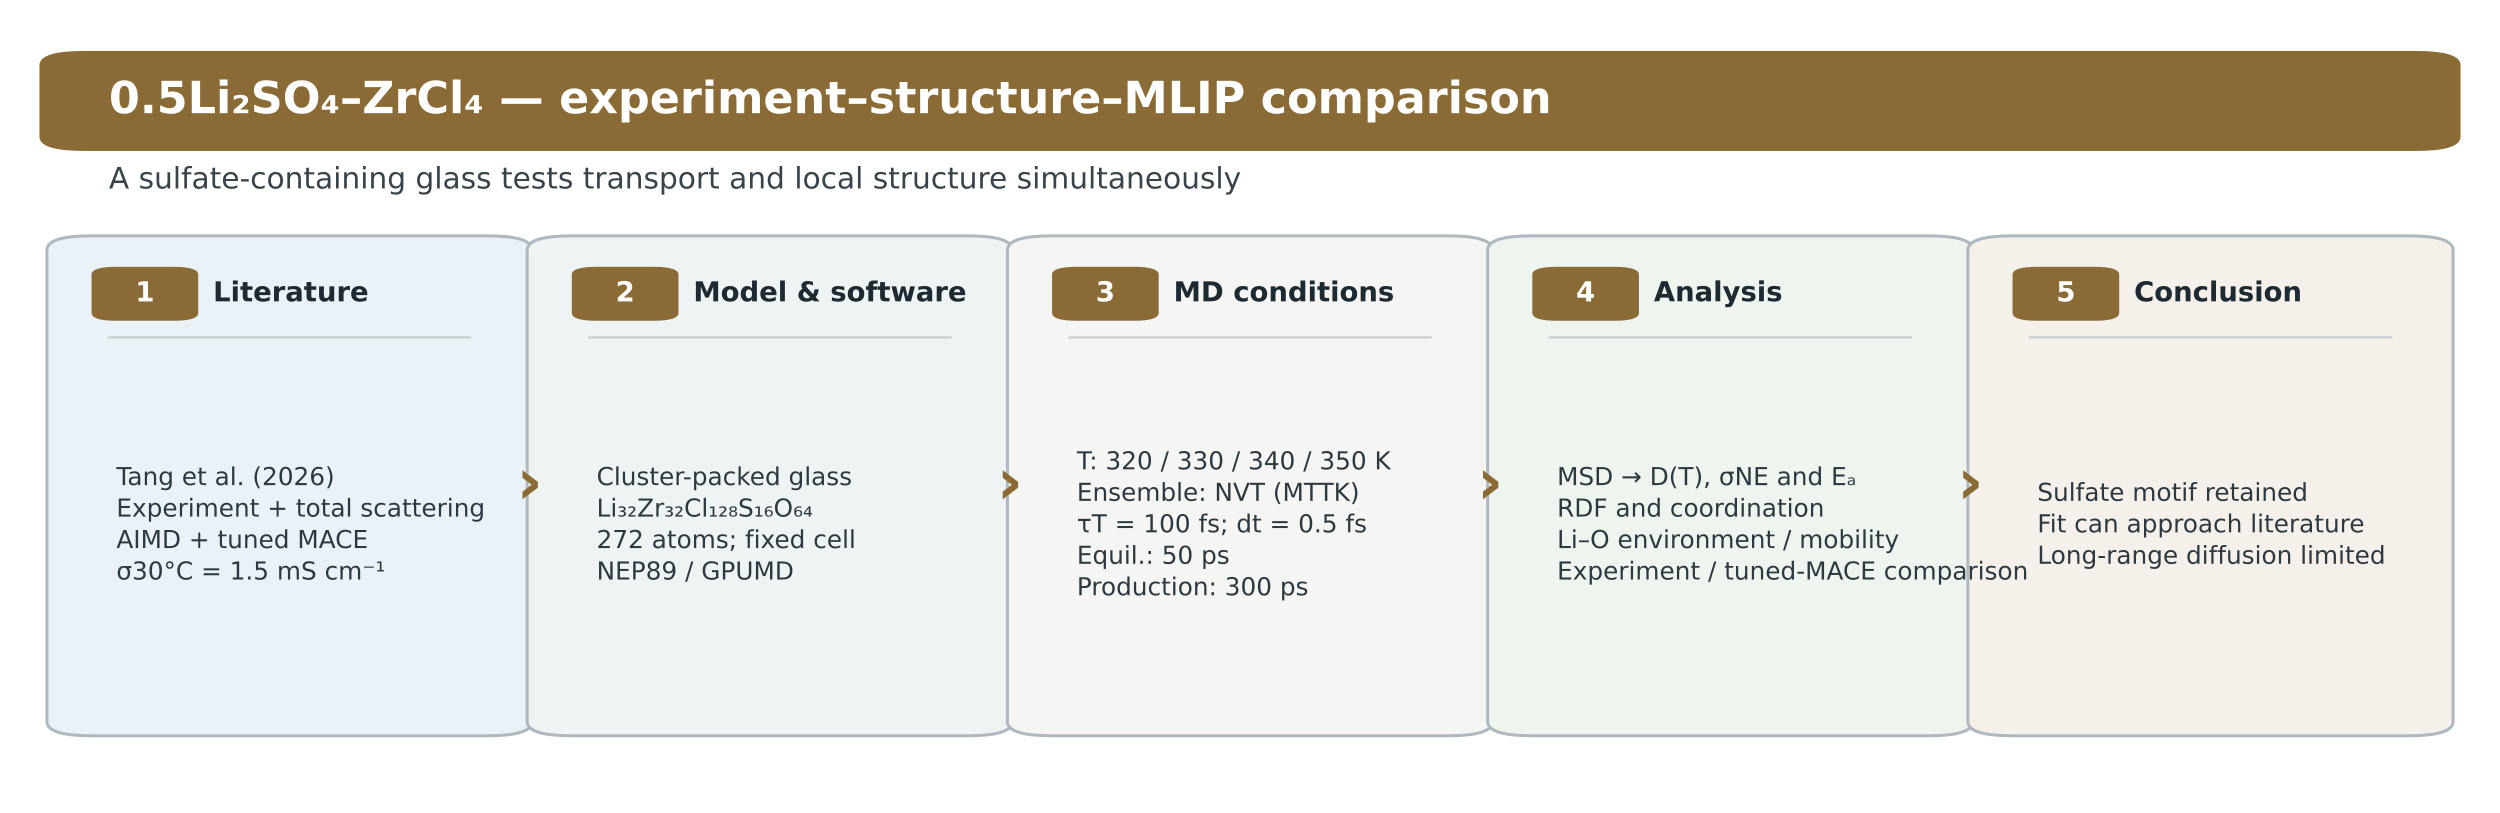
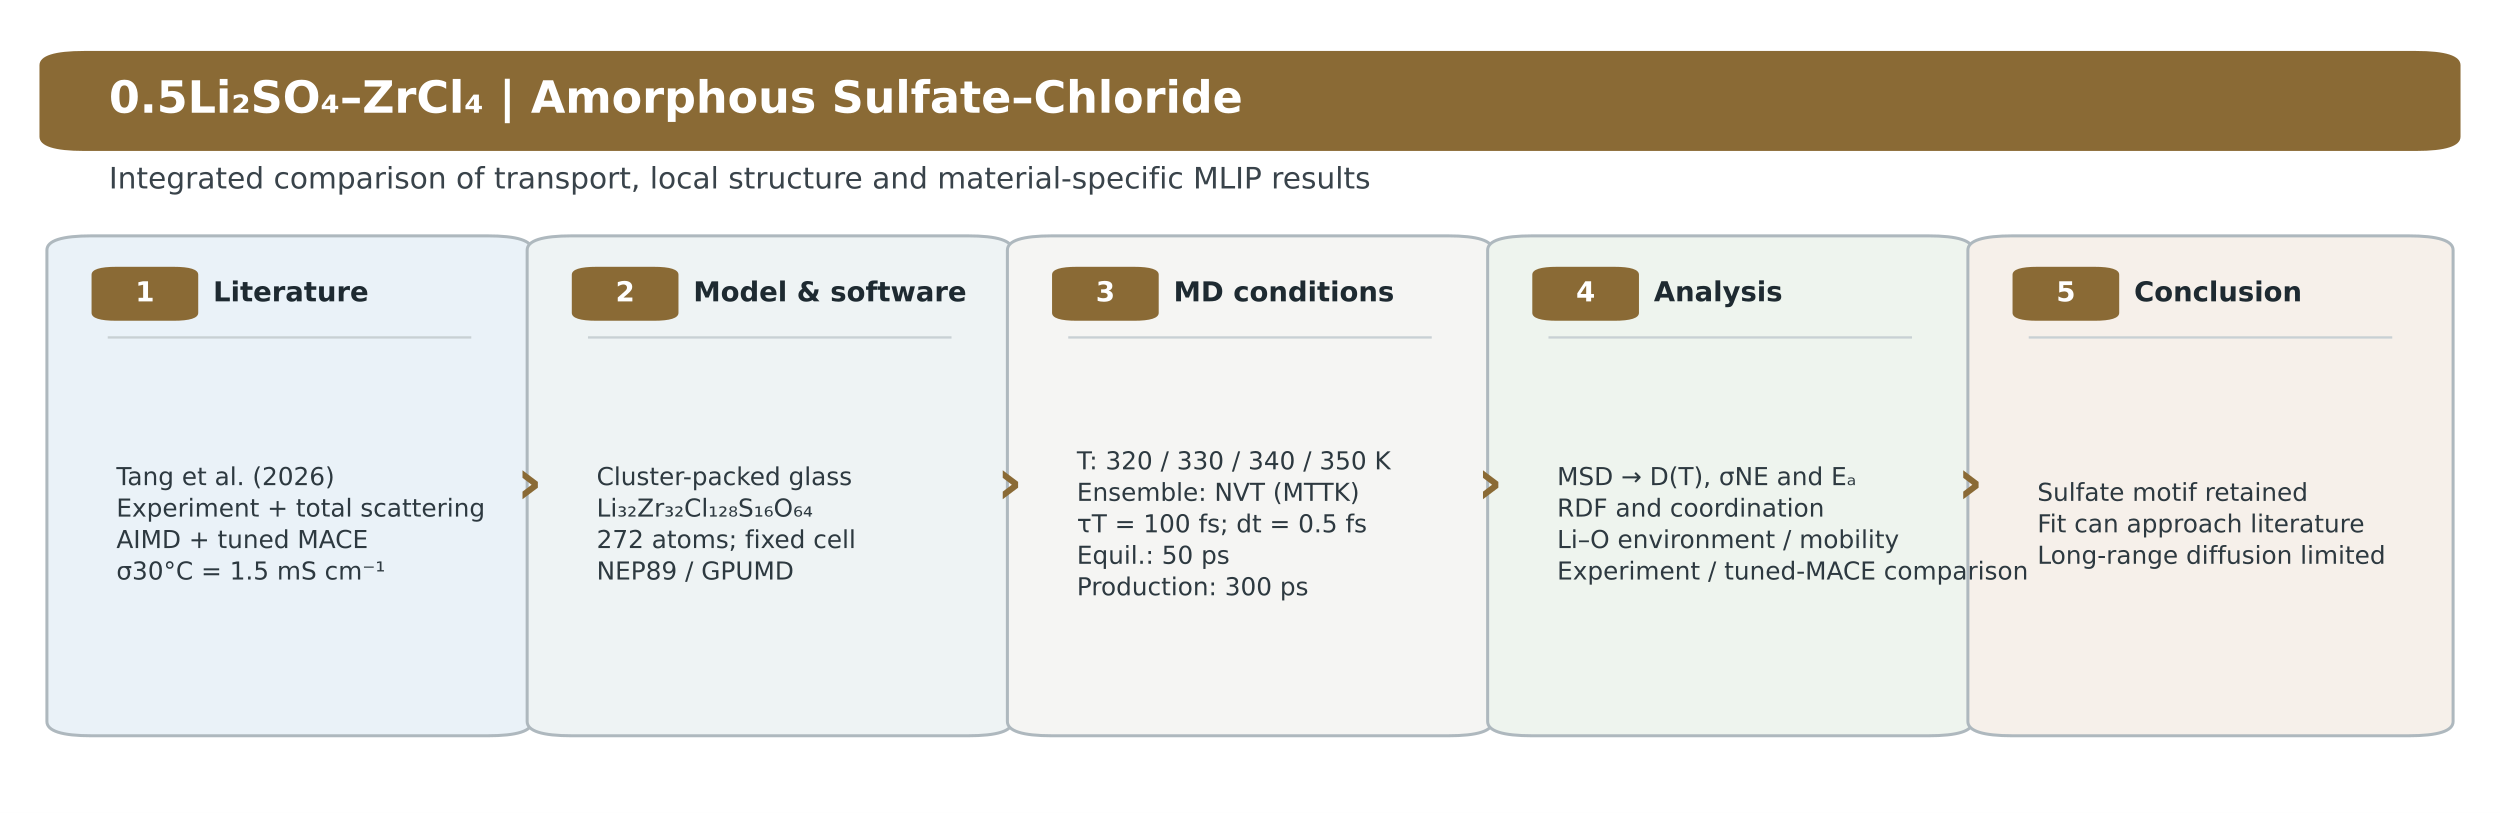
<svg xmlns="http://www.w3.org/2000/svg" width="742.32pt" height="241.38pt" viewBox="0 0 742.32 241.38" version="1.1">
  <defs>
    <style type="text/css">*{stroke-linejoin: round; stroke-linecap: butt}</style>
  </defs>
  <g id="figure_1">
    <g id="patch_1">
      <path d="M 0 241.38 L 742.32 241.38 L 742.32 0 L 0 0 z " style="fill: #ffffff" />
    </g>
    <g id="axes_1">
      <g id="patch_2">
-         <path d="M 24.977 44.82 L 717.343 44.82 Q 730.601 44.82 730.601 40.579 L 730.601 19.373 Q 730.601 15.132 717.343 15.132 L 24.977 15.132 Q 11.719 15.132 11.719 19.373 L 11.719 40.579 Q 11.719 44.82 24.977 44.82 z " clip-path="url(#p4496e527d7)" style="fill: #8a6a35" />
+         <path d="M 24.977 44.82 L 717.343 44.82 Q 730.601 44.82 730.601 40.579 L 730.601 19.373 Q 730.601 15.132 717.343 15.132 L 24.977 15.132 Q 11.719 15.132 11.719 19.373 L 11.719 40.579 Q 11.719 44.82 24.977 44.82 z " clip-path="url(#p58e90b99d3)" style="fill: #8a6a35" />
      </g>
      <g id="patch_3">
-         <path d="M 27.186 218.472 L 144.741 218.472 Q 158 218.472 158 214.231 L 158 74.273 Q 158 70.032 144.741 70.032 L 27.186 70.032 Q 13.928 70.032 13.928 74.273 L 13.928 214.231 Q 13.928 218.472 27.186 218.472 z " clip-path="url(#p4496e527d7)" style="fill: #eaf2f8; stroke: #aeb8be; stroke-width: 0.9; stroke-linejoin: miter" />
+         <path d="M 27.186 218.472 L 144.741 218.472 Q 158 218.472 158 214.231 L 158 74.273 Q 158 70.032 144.741 70.032 L 27.186 70.032 Q 13.928 70.032 13.928 74.273 L 13.928 214.231 Q 13.928 218.472 27.186 218.472 z " clip-path="url(#p58e90b99d3)" style="fill: #eaf2f8; stroke: #aeb8be; stroke-width: 0.9; stroke-linejoin: miter" />
      </g>
      <g id="patch_4">
-         <path d="M 34.552 95.243 L 51.493 95.243 Q 58.859 95.243 58.859 92.887 L 58.859 81.577 Q 58.859 79.221 51.493 79.221 L 34.552 79.221 Q 27.186 79.221 27.186 81.577 L 27.186 92.887 Q 27.186 95.243 34.552 95.243 z " clip-path="url(#p4496e527d7)" style="fill: #8a6a35" />
+         <path d="M 34.552 95.243 L 51.493 95.243 Q 58.859 95.243 58.859 92.887 L 58.859 81.577 Q 58.859 79.221 51.493 79.221 L 34.552 79.221 Q 27.186 79.221 27.186 81.577 L 27.186 92.887 Q 27.186 95.243 34.552 95.243 z " clip-path="url(#p58e90b99d3)" style="fill: #8a6a35" />
      </g>
      <g id="patch_5">
-         <path d="M 169.784 218.472 L 287.339 218.472 Q 300.598 218.472 300.598 214.231 L 300.598 74.273 Q 300.598 70.032 287.339 70.032 L 169.784 70.032 Q 156.526 70.032 156.526 74.273 L 156.526 214.231 Q 156.526 218.472 169.784 218.472 z " clip-path="url(#p4496e527d7)" style="fill: #eef3f4; stroke: #aeb8be; stroke-width: 0.9; stroke-linejoin: miter" />
+         <path d="M 169.784 218.472 L 287.339 218.472 Q 300.598 218.472 300.598 214.231 L 300.598 74.273 Q 300.598 70.032 287.339 70.032 L 169.784 70.032 Q 156.526 70.032 156.526 74.273 L 156.526 214.231 Q 156.526 218.472 169.784 218.472 z " clip-path="url(#p58e90b99d3)" style="fill: #eef3f4; stroke: #aeb8be; stroke-width: 0.9; stroke-linejoin: miter" />
      </g>
      <g id="patch_6">
-         <path d="M 177.15 95.243 L 194.091 95.243 Q 201.457 95.243 201.457 92.887 L 201.457 81.577 Q 201.457 79.221 194.091 79.221 L 177.15 79.221 Q 169.784 79.221 169.784 81.577 L 169.784 92.887 Q 169.784 95.243 177.15 95.243 z " clip-path="url(#p4496e527d7)" style="fill: #8a6a35" />
+         <path d="M 177.15 95.243 L 194.091 95.243 Q 201.457 95.243 201.457 92.887 L 201.457 81.577 Q 201.457 79.221 194.091 79.221 L 177.15 79.221 Q 169.784 79.221 169.784 81.577 L 169.784 92.887 Q 169.784 95.243 177.15 95.243 z " clip-path="url(#p58e90b99d3)" style="fill: #8a6a35" />
      </g>
      <g id="patch_7">
-         <path d="M 312.383 218.472 L 429.937 218.472 Q 443.196 218.472 443.196 214.231 L 443.196 74.273 Q 443.196 70.032 429.937 70.032 L 312.383 70.032 Q 299.124 70.032 299.124 74.273 L 299.124 214.231 Q 299.124 218.472 312.383 218.472 z " clip-path="url(#p4496e527d7)" style="fill: #f5f5f3; stroke: #aeb8be; stroke-width: 0.9; stroke-linejoin: miter" />
+         <path d="M 312.383 218.472 L 429.937 218.472 Q 443.196 218.472 443.196 214.231 L 443.196 74.273 Q 443.196 70.032 429.937 70.032 L 312.383 70.032 Q 299.124 70.032 299.124 74.273 L 299.124 214.231 Q 299.124 218.472 312.383 218.472 z " clip-path="url(#p58e90b99d3)" style="fill: #f5f5f3; stroke: #aeb8be; stroke-width: 0.9; stroke-linejoin: miter" />
      </g>
      <g id="patch_8">
-         <path d="M 319.748 95.243 L 336.689 95.243 Q 344.055 95.243 344.055 92.887 L 344.055 81.577 Q 344.055 79.221 336.689 79.221 L 319.748 79.221 Q 312.383 79.221 312.383 81.577 L 312.383 92.887 Q 312.383 95.243 319.748 95.243 z " clip-path="url(#p4496e527d7)" style="fill: #8a6a35" />
+         <path d="M 319.748 95.243 L 336.689 95.243 Q 344.055 95.243 344.055 92.887 L 344.055 81.577 Q 344.055 79.221 336.689 79.221 L 319.748 79.221 Q 312.383 79.221 312.383 81.577 L 312.383 92.887 Q 312.383 95.243 319.748 95.243 z " clip-path="url(#p58e90b99d3)" style="fill: #8a6a35" />
      </g>
      <g id="patch_9">
-         <path d="M 454.981 218.472 L 572.536 218.472 Q 585.794 218.472 585.794 214.231 L 585.794 74.273 Q 585.794 70.032 572.536 70.032 L 454.981 70.032 Q 441.722 70.032 441.722 74.273 L 441.722 214.231 Q 441.722 218.472 454.981 218.472 z " clip-path="url(#p4496e527d7)" style="fill: #eef4ee; stroke: #aeb8be; stroke-width: 0.9; stroke-linejoin: miter" />
+         <path d="M 454.981 218.472 L 572.536 218.472 Q 585.794 218.472 585.794 214.231 L 585.794 74.273 Q 585.794 70.032 572.536 70.032 L 454.981 70.032 Q 441.722 70.032 441.722 74.273 L 441.722 214.231 Q 441.722 218.472 454.981 218.472 z " clip-path="url(#p58e90b99d3)" style="fill: #eef4ee; stroke: #aeb8be; stroke-width: 0.9; stroke-linejoin: miter" />
      </g>
      <g id="patch_10">
-         <path d="M 462.346 95.243 L 479.287 95.243 Q 486.653 95.243 486.653 92.887 L 486.653 81.577 Q 486.653 79.221 479.287 79.221 L 462.346 79.221 Q 454.981 79.221 454.981 81.577 L 454.981 92.887 Q 454.981 95.243 462.346 95.243 z " clip-path="url(#p4496e527d7)" style="fill: #8a6a35" />
+         <path d="M 462.346 95.243 L 479.287 95.243 Q 486.653 95.243 486.653 92.887 L 486.653 81.577 Q 486.653 79.221 479.287 79.221 L 462.346 79.221 Q 454.981 79.221 454.981 81.577 L 454.981 92.887 Q 454.981 95.243 462.346 95.243 z " clip-path="url(#p58e90b99d3)" style="fill: #8a6a35" />
      </g>
      <g id="patch_11">
-         <path d="M 597.579 218.472 L 715.134 218.472 Q 728.392 218.472 728.392 214.231 L 728.392 74.273 Q 728.392 70.032 715.134 70.032 L 597.579 70.032 Q 584.32 70.032 584.32 74.273 L 584.32 214.231 Q 584.32 218.472 597.579 218.472 z " clip-path="url(#p4496e527d7)" style="fill: #f6f0ea; stroke: #aeb8be; stroke-width: 0.9; stroke-linejoin: miter" />
+         <path d="M 597.579 218.472 L 715.134 218.472 Q 728.392 218.472 728.392 214.231 L 728.392 74.273 Q 728.392 70.032 715.134 70.032 L 597.579 70.032 Q 584.32 70.032 584.32 74.273 L 584.32 214.231 Q 584.32 218.472 597.579 218.472 z " clip-path="url(#p58e90b99d3)" style="fill: #f6f0ea; stroke: #aeb8be; stroke-width: 0.9; stroke-linejoin: miter" />
      </g>
      <g id="patch_12">
-         <path d="M 604.944 95.243 L 621.885 95.243 Q 629.251 95.243 629.251 92.887 L 629.251 81.577 Q 629.251 79.221 621.885 79.221 L 604.944 79.221 Q 597.579 79.221 597.579 81.577 L 597.579 92.887 Q 597.579 95.243 604.944 95.243 z " clip-path="url(#p4496e527d7)" style="fill: #8a6a35" />
+         <path d="M 604.944 95.243 L 621.885 95.243 Q 629.251 95.243 629.251 92.887 L 629.251 81.577 Q 629.251 79.221 621.885 79.221 L 604.944 79.221 Q 597.579 79.221 597.579 81.577 L 597.579 92.887 Q 597.579 95.243 604.944 95.243 z " clip-path="url(#p58e90b99d3)" style="fill: #8a6a35" />
      </g>
      <g id="line2d_1">
-         <path d="M 32.342 100.191 L 139.586 100.191 " clip-path="url(#p4496e527d7)" style="fill: none; stroke: #c8d0d4; stroke-width: 0.7; stroke-linecap: square" />
+         <path d="M 32.342 100.191 L 139.586 100.191 " clip-path="url(#p58e90b99d3)" style="fill: none; stroke: #c8d0d4; stroke-width: 0.7; stroke-linecap: square" />
      </g>
      <g id="line2d_2">
-         <path d="M 174.94 100.191 L 282.184 100.191 " clip-path="url(#p4496e527d7)" style="fill: none; stroke: #c8d0d4; stroke-width: 0.7; stroke-linecap: square" />
+         <path d="M 174.94 100.191 L 282.184 100.191 " clip-path="url(#p58e90b99d3)" style="fill: none; stroke: #c8d0d4; stroke-width: 0.7; stroke-linecap: square" />
      </g>
      <g id="line2d_3">
-         <path d="M 317.538 100.191 L 424.782 100.191 " clip-path="url(#p4496e527d7)" style="fill: none; stroke: #c8d0d4; stroke-width: 0.7; stroke-linecap: square" />
+         <path d="M 317.538 100.191 L 424.782 100.191 " clip-path="url(#p58e90b99d3)" style="fill: none; stroke: #c8d0d4; stroke-width: 0.7; stroke-linecap: square" />
      </g>
      <g id="line2d_4">
-         <path d="M 460.136 100.191 L 567.38 100.191 " clip-path="url(#p4496e527d7)" style="fill: none; stroke: #c8d0d4; stroke-width: 0.7; stroke-linecap: square" />
+         <path d="M 460.136 100.191 L 567.38 100.191 " clip-path="url(#p58e90b99d3)" style="fill: none; stroke: #c8d0d4; stroke-width: 0.7; stroke-linecap: square" />
      </g>
      <g id="line2d_5">
-         <path d="M 602.734 100.191 L 709.978 100.191 " clip-path="url(#p4496e527d7)" style="fill: none; stroke: #c8d0d4; stroke-width: 0.7; stroke-linecap: square" />
+         <path d="M 602.734 100.191 L 709.978 100.191 " clip-path="url(#p58e90b99d3)" style="fill: none; stroke: #c8d0d4; stroke-width: 0.7; stroke-linecap: square" />
      </g>
      <g id="text_1">
-         <text style="fill: #ffffff; font: 700 13.2px 'DejaVu Sans', 'Arial', 'Helvetica', sans-serif; text-anchor: start" x="32.342" y="33.619" transform="rotate(-0 32.3424 33.61868)">0.5Li₂SO₄–ZrCl₄ — experiment–structure–MLIP comparison</text>
+         <text style="fill: #ffffff; font: 700 13.2px 'DejaVu Sans', 'Arial', 'Helvetica', sans-serif; text-anchor: start" x="32.342" y="33.464" transform="rotate(-0 32.3424 33.46399)">0.5Li₂SO₄–ZrCl₄  |  Amorphous Sulfate–Chloride</text>
      </g>
      <g id="text_2">
-         <text style="fill: #39434a; font: 8.8px 'DejaVu Sans', 'Arial', 'Helvetica', sans-serif; text-anchor: start" x="32.342" y="55.967" transform="rotate(-0 32.3424 55.96655)">A sulfate-containing glass tests transport and local structure simultaneously</text>
+         <text style="fill: #39434a; font: 8.8px 'DejaVu Sans', 'Arial', 'Helvetica', sans-serif; text-anchor: start" x="32.342" y="55.967" transform="rotate(-0 32.3424 55.96655)">Integrated comparison of transport, local structure and material-specific MLIP results</text>
      </g>
      <g id="text_3">
        <text style="fill: #ffffff; font: 700 8.2px 'DejaVu Sans', 'Arial', 'Helvetica', sans-serif; text-anchor: middle" x="43.023" y="89.495" transform="rotate(-0 43.02252 89.49465)">1</text>
      </g>
      <g id="text_4">
        <text style="fill: #1e2a31; font: 700 8.15px 'DejaVu Sans', 'Arial', 'Helvetica', sans-serif; text-anchor: start" x="63.278" y="89.481" transform="rotate(-0 63.27792 89.48085)">Literature</text>
      </g>
      <g id="text_5">
        <text style="fill: #2d3940; font: 7.35px 'DejaVu Sans', 'Arial', 'Helvetica', sans-serif" transform="translate(34.55208 144.0401)">Tang et al. (2026)</text>
        <text style="fill: #2d3940; font: 7.35px 'DejaVu Sans', 'Arial', 'Helvetica', sans-serif" transform="translate(34.55208 153.3875)">Experiment + total scattering</text>
        <text style="fill: #2d3940; font: 7.35px 'DejaVu Sans', 'Arial', 'Helvetica', sans-serif" transform="translate(34.55208 162.7348)">AIMD + tuned MACE</text>
        <text style="fill: #2d3940; font: 7.35px 'DejaVu Sans', 'Arial', 'Helvetica', sans-serif" transform="translate(34.55208 172.0822)">σ30°C = 1.5 mS cm⁻¹</text>
      </g>
      <g id="text_6">
        <text style="fill: #ffffff; font: 700 8.2px 'DejaVu Sans', 'Arial', 'Helvetica', sans-serif; text-anchor: middle" x="185.621" y="89.495" transform="rotate(-0 185.6205 89.49465)">2</text>
      </g>
      <g id="text_7">
        <text style="fill: #1e2a31; font: 700 8.15px 'DejaVu Sans', 'Arial', 'Helvetica', sans-serif; text-anchor: start" x="205.876" y="89.481" transform="rotate(-0 205.8759 89.48085)">Model &amp; software</text>
      </g>
      <g id="text_8">
        <text style="fill: #2d3940; font: 7.35px 'DejaVu Sans', 'Arial', 'Helvetica', sans-serif" transform="translate(177.1501 144.0401)">Cluster-packed glass</text>
        <text style="fill: #2d3940; font: 7.35px 'DejaVu Sans', 'Arial', 'Helvetica', sans-serif" transform="translate(177.1501 153.3875)">Li₃₂Zr₃₂Cl₁₂₈S₁₆O₆₄</text>
        <text style="fill: #2d3940; font: 7.35px 'DejaVu Sans', 'Arial', 'Helvetica', sans-serif" transform="translate(177.1501 162.7348)">272 atoms; fixed cell</text>
        <text style="fill: #2d3940; font: 7.35px 'DejaVu Sans', 'Arial', 'Helvetica', sans-serif" transform="translate(177.1501 172.0822)">NEP89 / GPUMD</text>
      </g>
      <g id="text_9">
        <text style="fill: #ffffff; font: 700 8.2px 'DejaVu Sans', 'Arial', 'Helvetica', sans-serif; text-anchor: middle" x="328.219" y="89.495" transform="rotate(-0 328.2186 89.49465)">3</text>
      </g>
      <g id="text_10">
        <text style="fill: #1e2a31; font: 700 8.15px 'DejaVu Sans', 'Arial', 'Helvetica', sans-serif; text-anchor: start" x="348.474" y="89.481" transform="rotate(-0 348.474 89.48085)">MD conditions</text>
      </g>
      <g id="text_11">
        <text style="fill: #2d3940; font: 7.35px 'DejaVu Sans', 'Arial', 'Helvetica', sans-serif" transform="translate(319.7481 139.3664)">T: 320 / 330 / 340 / 350 K</text>
        <text style="fill: #2d3940; font: 7.35px 'DejaVu Sans', 'Arial', 'Helvetica', sans-serif" transform="translate(319.7481 148.7138)">Ensemble: NVT (MTTK)</text>
        <text style="fill: #2d3940; font: 7.35px 'DejaVu Sans', 'Arial', 'Helvetica', sans-serif" transform="translate(319.7481 158.0611)">τT = 100 fs; dt = 0.5 fs</text>
        <text style="fill: #2d3940; font: 7.35px 'DejaVu Sans', 'Arial', 'Helvetica', sans-serif" transform="translate(319.7481 167.4085)">Equil.: 50 ps</text>
        <text style="fill: #2d3940; font: 7.35px 'DejaVu Sans', 'Arial', 'Helvetica', sans-serif" transform="translate(319.7481 176.7559)">Production: 300 ps</text>
      </g>
      <g id="text_12">
        <text style="fill: #ffffff; font: 700 8.2px 'DejaVu Sans', 'Arial', 'Helvetica', sans-serif; text-anchor: middle" x="470.817" y="89.495" transform="rotate(-0 470.8166 89.49465)">4</text>
      </g>
      <g id="text_13">
        <text style="fill: #1e2a31; font: 700 8.15px 'DejaVu Sans', 'Arial', 'Helvetica', sans-serif; text-anchor: start" x="491.072" y="89.449" transform="rotate(-0 491.072 89.44902)">Analysis</text>
      </g>
      <g id="text_14">
        <text style="fill: #2d3940; font: 7.35px 'DejaVu Sans', 'Arial', 'Helvetica', sans-serif" transform="translate(462.3461 144.0401)">MSD → D(T), σNE and Eₐ</text>
        <text style="fill: #2d3940; font: 7.35px 'DejaVu Sans', 'Arial', 'Helvetica', sans-serif" transform="translate(462.3461 153.3875)">RDF and coordination</text>
        <text style="fill: #2d3940; font: 7.35px 'DejaVu Sans', 'Arial', 'Helvetica', sans-serif" transform="translate(462.3461 162.7348)">Li–O environment / mobility</text>
        <text style="fill: #2d3940; font: 7.35px 'DejaVu Sans', 'Arial', 'Helvetica', sans-serif" transform="translate(462.3461 172.0822)">Experiment / tuned-MACE comparison</text>
      </g>
      <g id="text_15">
        <text style="fill: #ffffff; font: 700 8.2px 'DejaVu Sans', 'Arial', 'Helvetica', sans-serif; text-anchor: middle" x="613.415" y="89.495" transform="rotate(-0 613.4146 89.49465)">5</text>
      </g>
      <g id="text_16">
        <text style="fill: #1e2a31; font: 700 8.15px 'DejaVu Sans', 'Arial', 'Helvetica', sans-serif; text-anchor: start" x="633.67" y="89.481" transform="rotate(-0 633.67 89.48085)">Conclusion</text>
      </g>
      <g id="text_17">
        <text style="fill: #2d3940; font: 7.35px 'DejaVu Sans', 'Arial', 'Helvetica', sans-serif" transform="translate(604.9441 148.7138)">Sulfate motif retained</text>
        <text style="fill: #2d3940; font: 7.35px 'DejaVu Sans', 'Arial', 'Helvetica', sans-serif" transform="translate(604.9441 158.0611)">Fit can approach literature</text>
        <text style="fill: #2d3940; font: 7.35px 'DejaVu Sans', 'Arial', 'Helvetica', sans-serif" transform="translate(604.9441 167.4085)">Long-range diffusion limited</text>
      </g>
      <g id="text_18">
        <text style="fill: #8a6a35; font: 700 19px 'DejaVu Sans', 'Arial', 'Helvetica', sans-serif; text-anchor: middle" x="157.263" y="149.495" transform="rotate(-0 157.263 149.4948)">›</text>
      </g>
      <g id="text_19">
        <text style="fill: #8a6a35; font: 700 19px 'DejaVu Sans', 'Arial', 'Helvetica', sans-serif; text-anchor: middle" x="299.861" y="149.495" transform="rotate(-0 299.861 149.4948)">›</text>
      </g>
      <g id="text_20">
        <text style="fill: #8a6a35; font: 700 19px 'DejaVu Sans', 'Arial', 'Helvetica', sans-serif; text-anchor: middle" x="442.459" y="149.495" transform="rotate(-0 442.459 149.4948)">›</text>
      </g>
      <g id="text_21">
        <text style="fill: #8a6a35; font: 700 19px 'DejaVu Sans', 'Arial', 'Helvetica', sans-serif; text-anchor: middle" x="585.057" y="149.495" transform="rotate(-0 585.057 149.4948)">›</text>
      </g>
    </g>
  </g>
  <defs>
-     <clipPath id="p4496e527d7">
+     <clipPath id="p58e90b99d3">
      <rect x="2.88" y="2.88" width="736.56" height="235.62" />
    </clipPath>
  </defs>
</svg>
